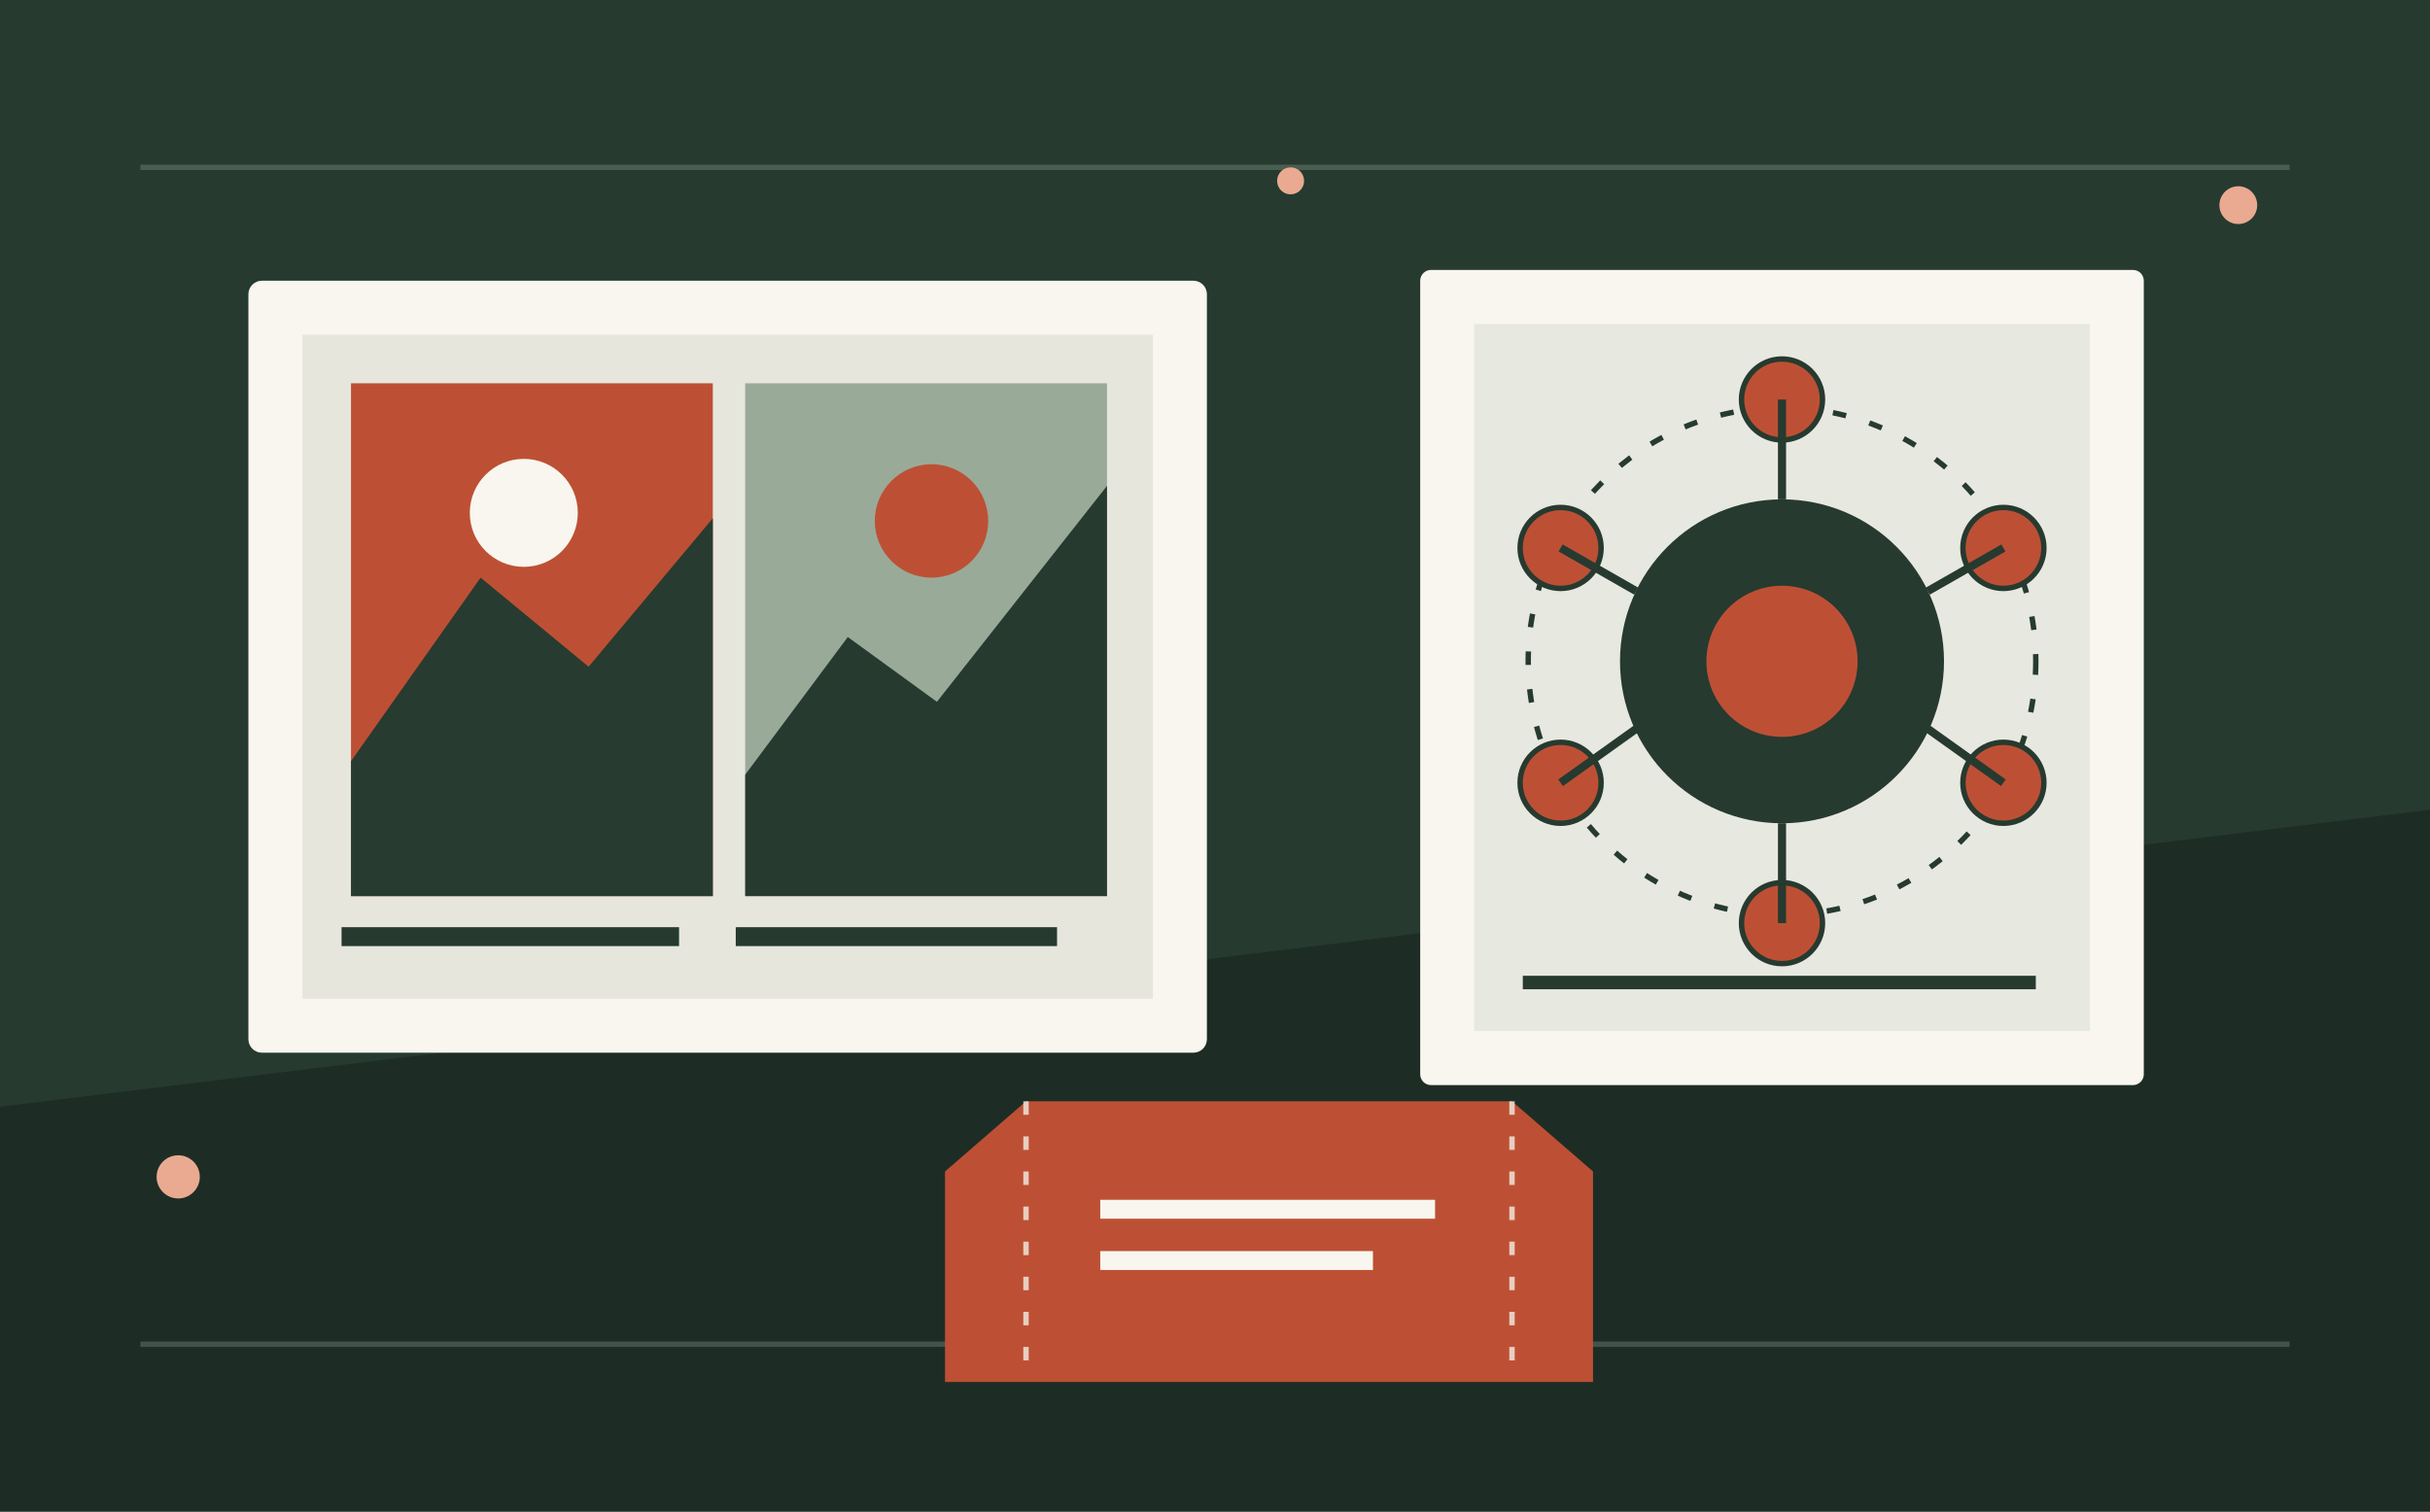
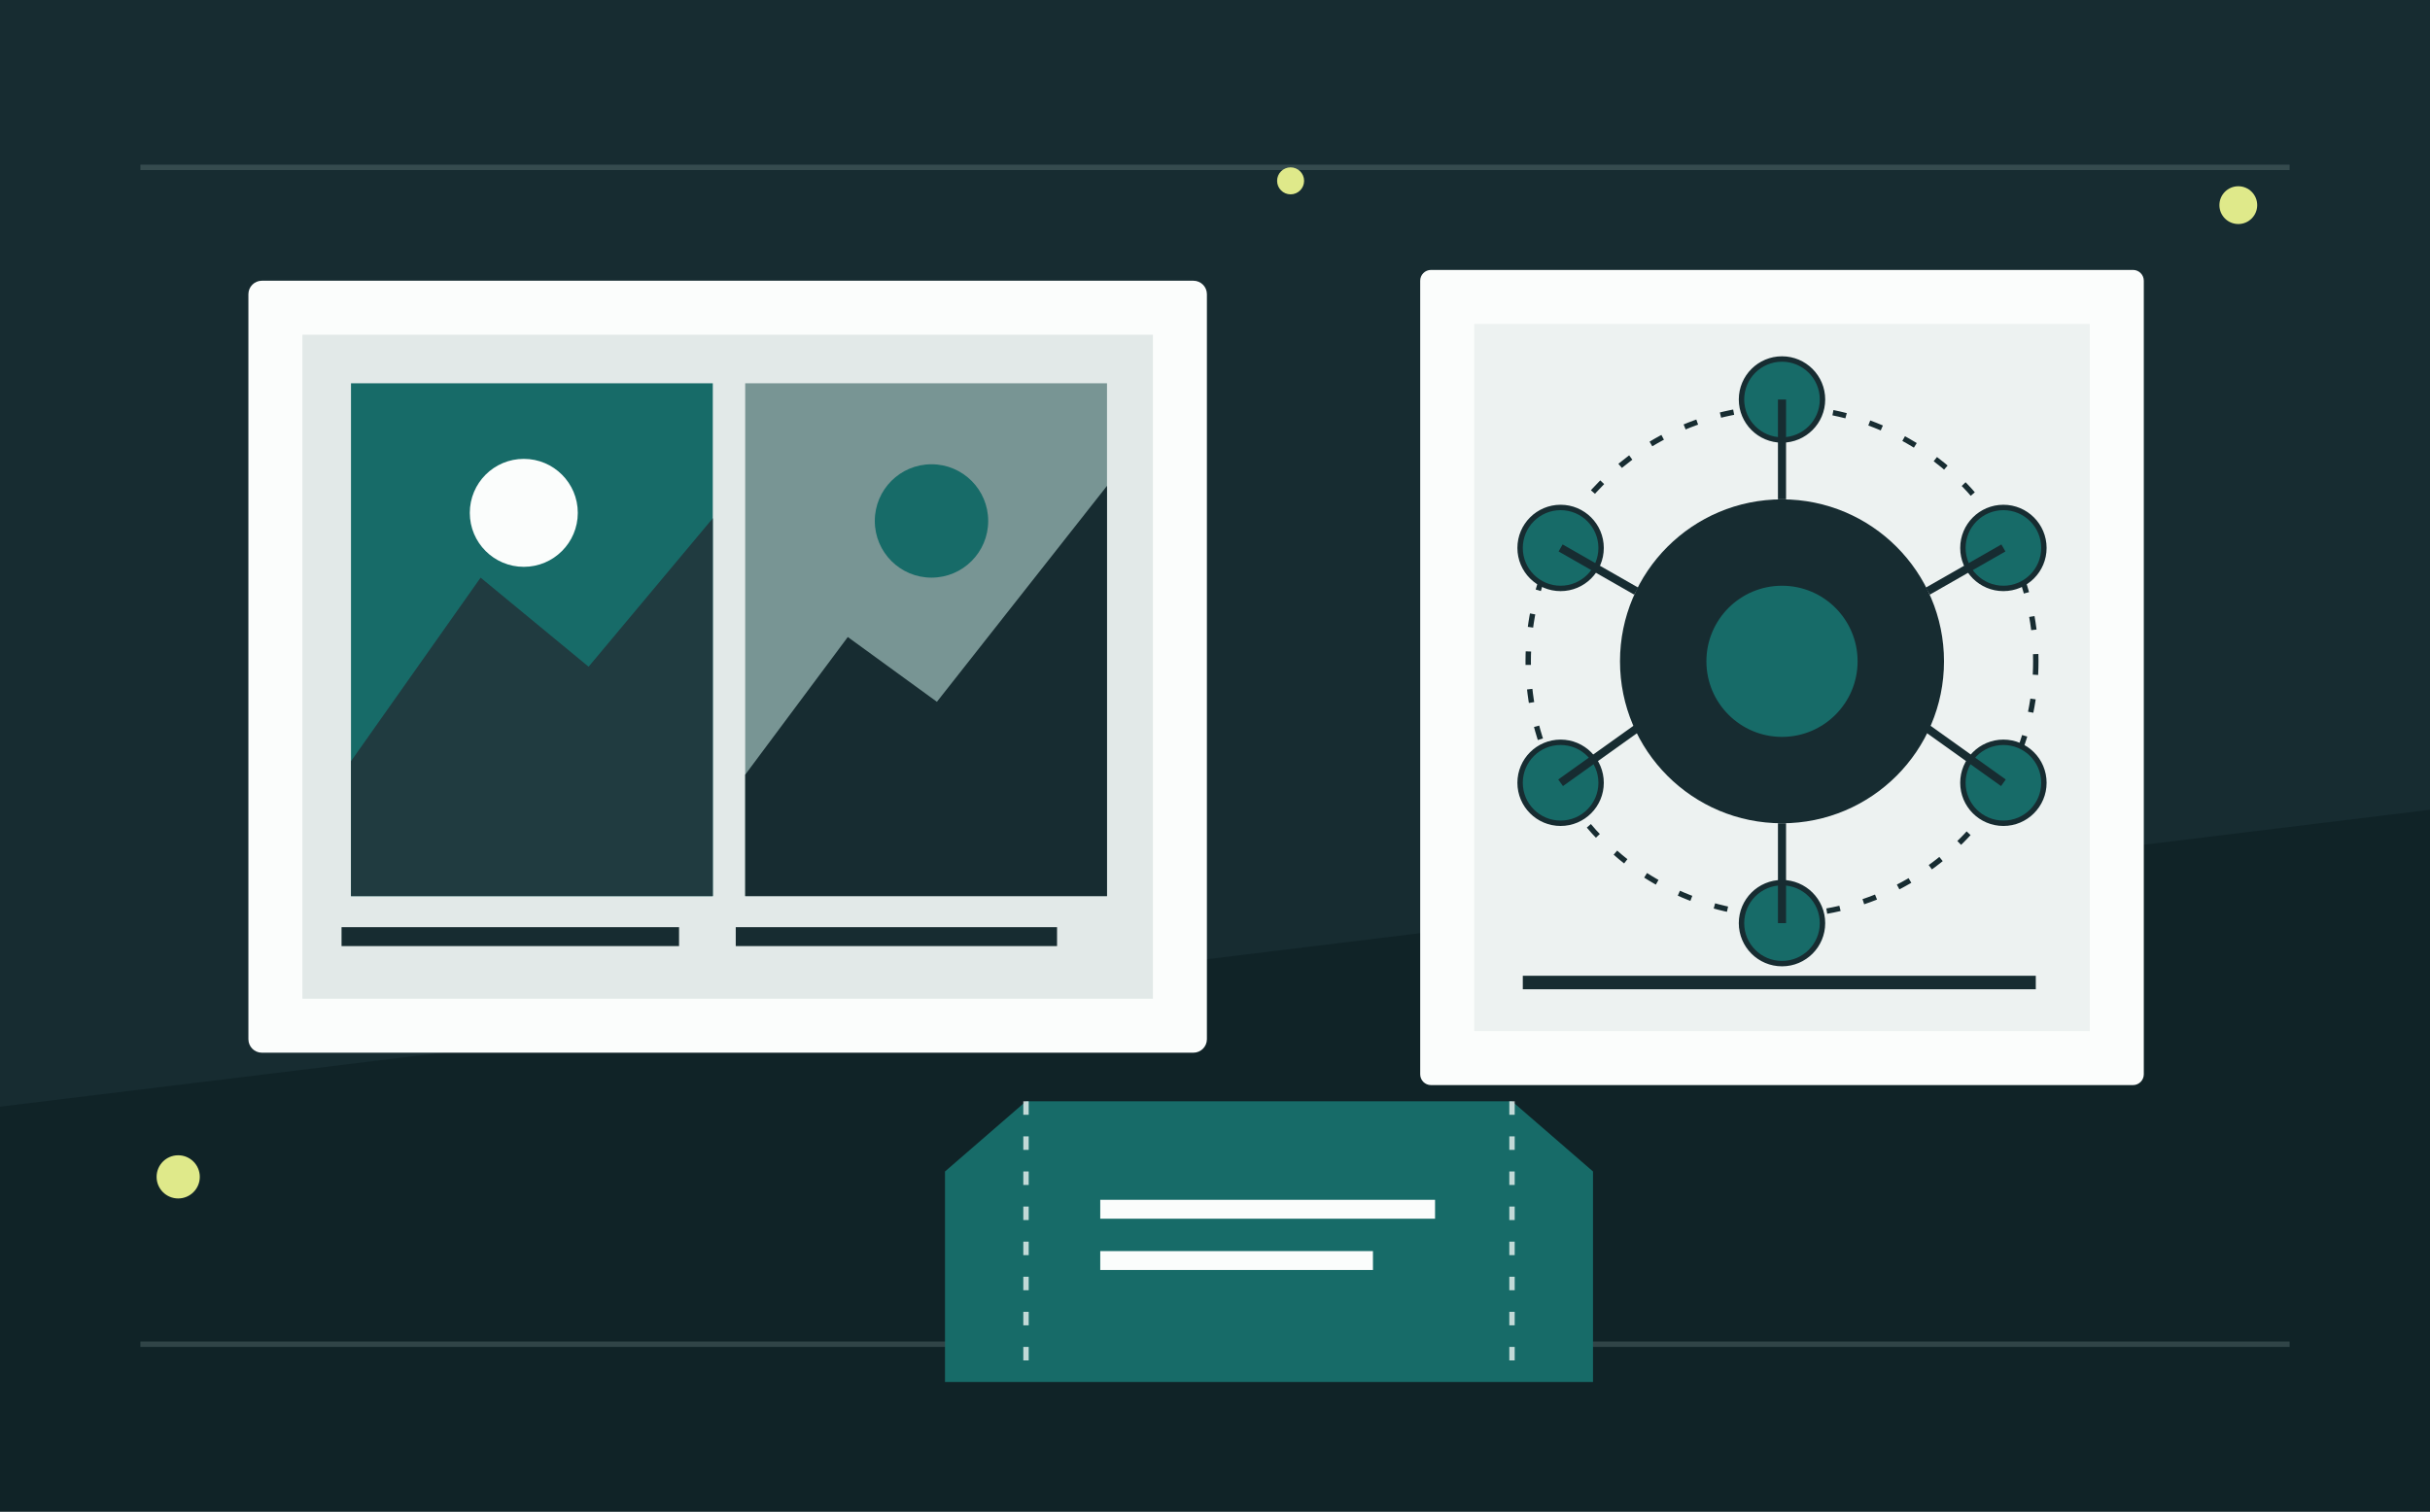
<svg xmlns="http://www.w3.org/2000/svg" viewBox="0 0 900 560" role="img" aria-label="AI 영화 추천 프로젝트를 표현한 편집 디자인 일러스트">
-   <rect width="900" height="560" fill="#263a30" />
-   <path d="M0 410 900 300V560H0Z" fill="#1d2d25" />
-   <path d="M52 62H848M52 498H848" stroke="#a9b7a8" stroke-opacity=".28" stroke-width="2" />
-   <g fill="#f8f6ee">
+   <rect width="900" height="560" fill="#172c31" />
+   <path d="M0 410 900 300V560H0Z" fill="#102327" />
+   <path d="M52 62H848M52 498H848" stroke="#829a9c" stroke-opacity=".28" stroke-width="2" />
+   <g fill="#fbfdfc">
    <rect x="92" y="104" width="355" height="286" rx="5" />
-     <rect x="112" y="124" width="315" height="246" fill="#e6e6dc" />
-     <rect x="130" y="142" width="134" height="190" fill="#bd5034" />
-     <rect x="276" y="142" width="134" height="190" fill="#9aaa99" />
-     <path d="M130 282 178 214 218 247 264 192V332H130Z" fill="#273b30" />
-     <circle cx="194" cy="190" r="20" fill="#f8f6ee" />
-     <path d="M276 287 314 236 347 260 410 180V332H276Z" fill="#263a30" />
-     <circle cx="345" cy="193" r="21" fill="#bd5034" />
-     <path d="M130 347H248M276 347H388" stroke="#263a30" stroke-width="7" stroke-linecap="square" />
+     <rect x="112" y="124" width="315" height="246" fill="#e2e9e8" />
+     <rect x="130" y="142" width="134" height="190" fill="#176b68" />
+     <rect x="276" y="142" width="134" height="190" fill="#789594" />
+     <path d="M130 282 178 214 218 247 264 192V332H130Z" fill="#203b40" />
+     <circle cx="194" cy="190" r="20" fill="#fbfdfc" />
+     <path d="M276 287 314 236 347 260 410 180V332H276Z" fill="#172c31" />
+     <circle cx="345" cy="193" r="21" fill="#176b68" />
+     <path d="M130 347H248M276 347H388" stroke="#172c31" stroke-width="7" stroke-linecap="square" />
  </g>
  <g transform="translate(526 100)">
-     <rect width="268" height="302" rx="4" fill="#f8f6ee" />
-     <rect x="20" y="20" width="228" height="262" fill="#e7e8df" />
-     <circle cx="134" cy="145" r="94" fill="none" stroke="#263a30" stroke-width="2" stroke-dasharray="5 9" />
-     <circle cx="134" cy="145" r="60" fill="#263a30" />
-     <circle cx="134" cy="145" r="28" fill="#bd5034" />
-     <g fill="#bd5034" stroke="#263a30" stroke-width="2">
+     <rect width="268" height="302" rx="4" fill="#fbfdfc" />
+     <rect x="20" y="20" width="228" height="262" fill="#edf2f1" />
+     <circle cx="134" cy="145" r="94" fill="none" stroke="#172c31" stroke-width="2" stroke-dasharray="5 9" />
+     <circle cx="134" cy="145" r="60" fill="#172c31" />
+     <circle cx="134" cy="145" r="28" fill="#176b68" />
+     <g fill="#176b68" stroke="#172c31" stroke-width="2">
      <circle cx="134" cy="48" r="15" />
      <circle cx="216" cy="103" r="15" />
      <circle cx="216" cy="190" r="15" />
      <circle cx="134" cy="242" r="15" />
      <circle cx="52" cy="190" r="15" />
      <circle cx="52" cy="103" r="15" />
    </g>
-     <path d="M134 48V85M216 103 188 119M216 190 188 170M134 242V205M52 190 80 170M52 103 80 119" stroke="#263a30" stroke-width="3" />
-     <path d="M38 264H228" stroke="#263a30" stroke-width="5" />
+     <path d="M134 48V85M216 103 188 119M216 190 188 170M134 242V205M52 190 80 170M52 103 80 119" stroke="#172c31" stroke-width="3" />
+     <path d="M38 264H228" stroke="#172c31" stroke-width="5" />
  </g>
  <g transform="translate(350 408)">
-     <path d="M0 26 30 0H210L240 26V104H0Z" fill="#bd5034" />
-     <path d="M30 0V104M210 0V104" stroke="#f8f6ee" stroke-opacity=".75" stroke-width="2" stroke-dasharray="5 8" />
-     <path d="M61 40H178M61 59H155" stroke="#f8f6ee" stroke-width="7" stroke-linecap="square" />
+     <path d="M0 26 30 0H210L240 26V104H0Z" fill="#176b68" />
+     <path d="M30 0V104M210 0V104" stroke="#fbfdfc" stroke-opacity=".75" stroke-width="2" stroke-dasharray="5 8" />
+     <path d="M61 40H178M61 59H155" stroke="#fbfdfc" stroke-width="7" stroke-linecap="square" />
  </g>
-   <g fill="#e9aa91">
+   <g fill="#dfe98a">
    <circle cx="66" cy="436" r="8" />
    <circle cx="829" cy="76" r="7" />
    <circle cx="478" cy="67" r="5" />
  </g>
</svg>
